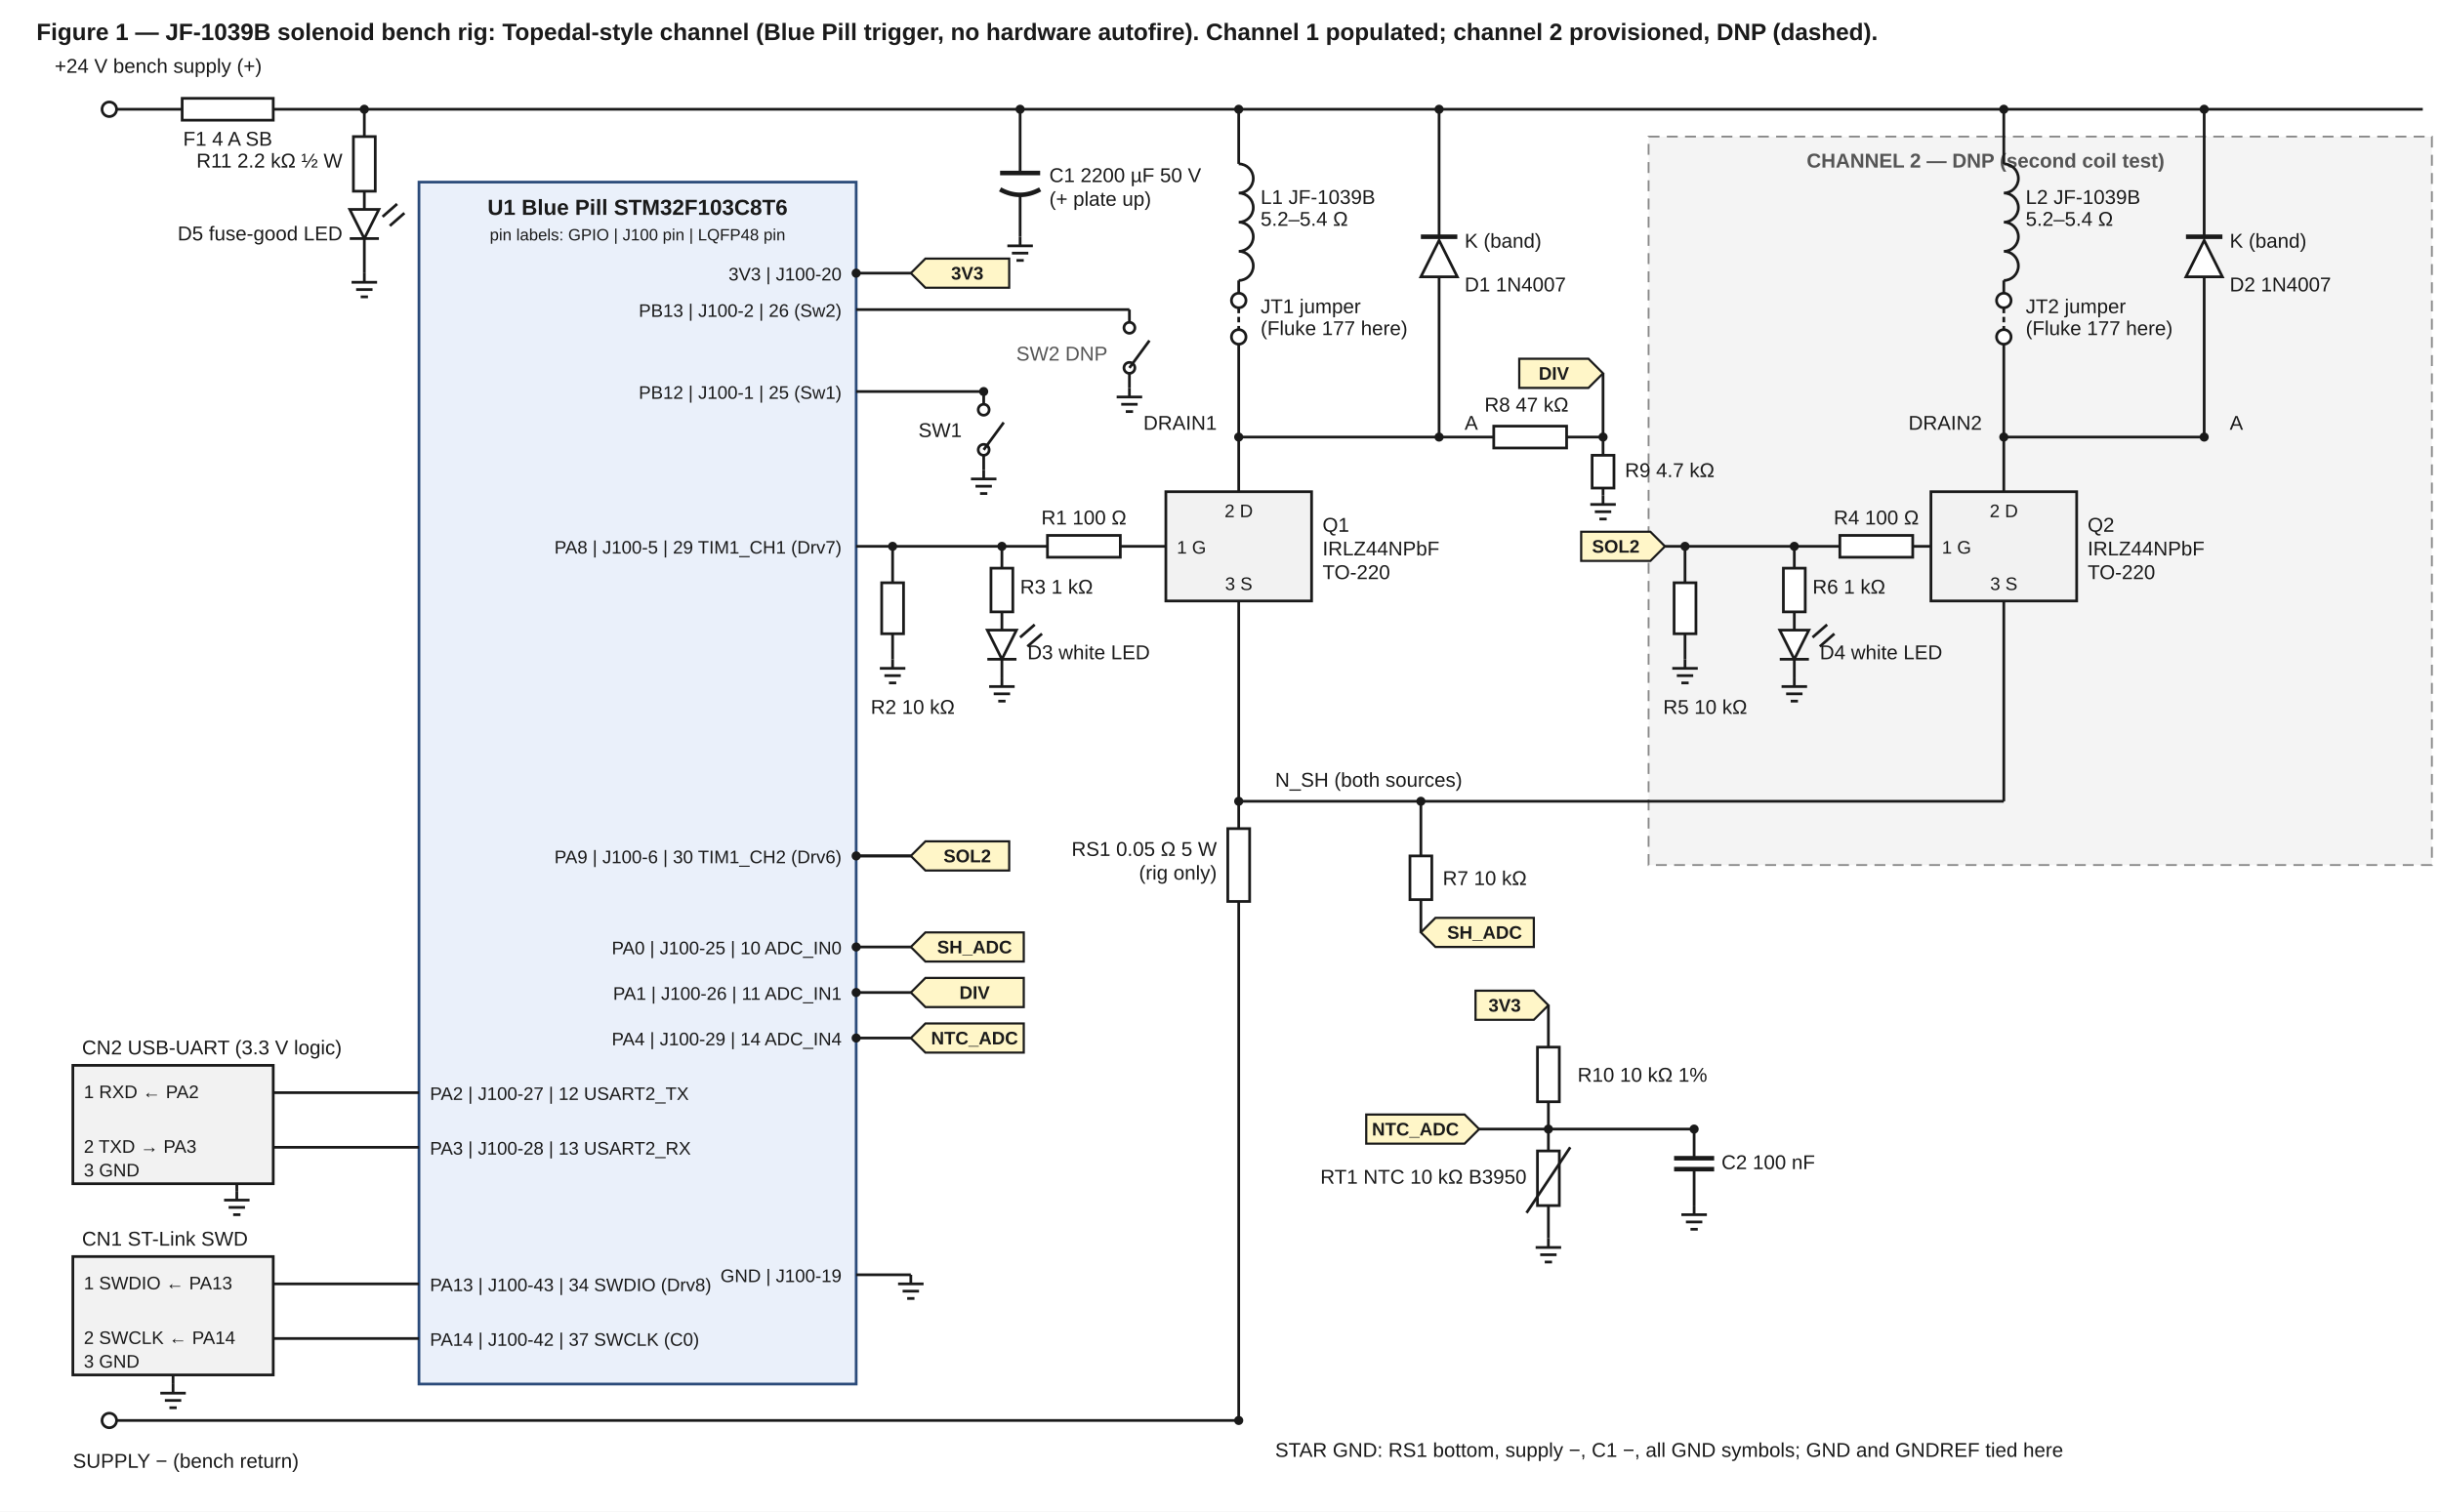
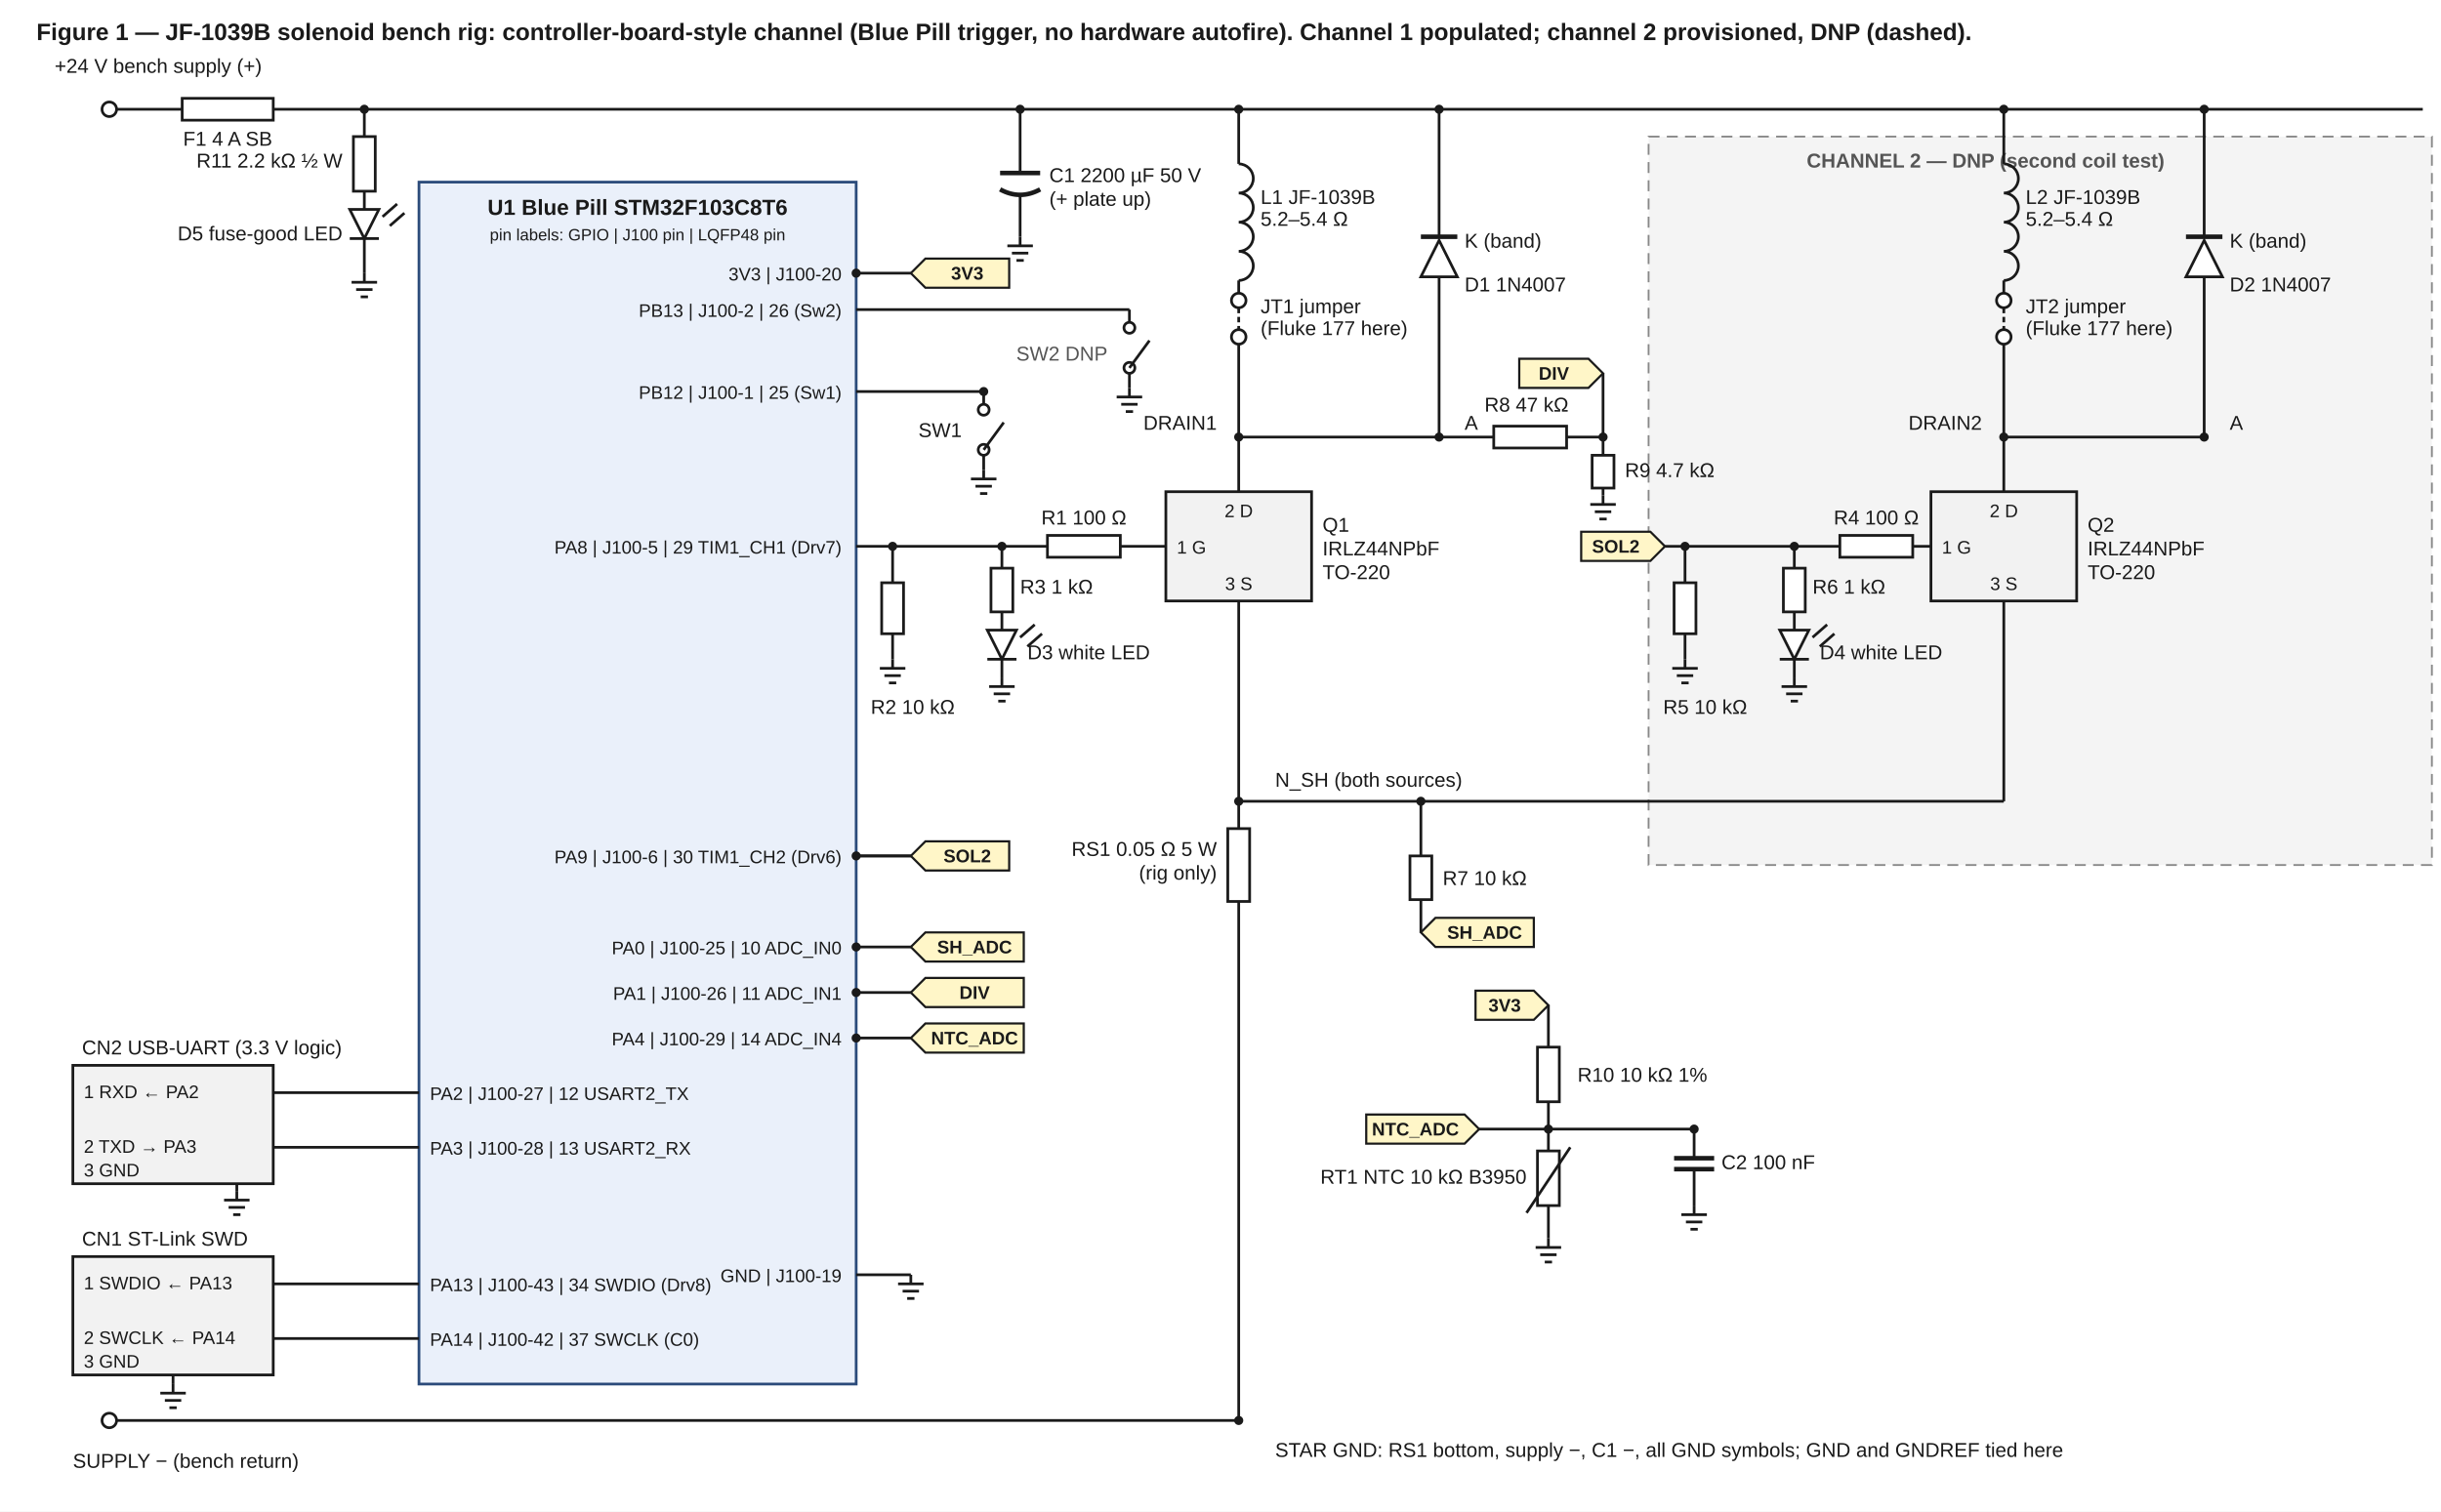
<svg xmlns="http://www.w3.org/2000/svg" viewBox="0 0 1340 830" width="1340" height="830" font-family="Arial, Helvetica, sans-serif" font-size="11">
  <rect width="1340" height="830" fill="#fff" />
-   <text x="20" y="22" text-anchor="start" font-size="13" fill="#1a1a1a" font-weight="bold">Figure 1 — JF-1039B solenoid bench rig: Topedal-style channel (Blue Pill trigger, no hardware autofire). Channel 1 populated; channel 2 provisioned, DNP (dashed).</text>
+   <text x="20" y="22" text-anchor="start" font-size="13" fill="#1a1a1a" font-weight="bold">Figure 1 — JF-1039B solenoid bench rig: controller-board-style channel (Blue Pill trigger, no hardware autofire). Channel 1 populated; channel 2 provisioned, DNP (dashed).</text>
  <rect x="905" y="75" width="430" height="400" fill="#f4f4f4" stroke="#888" stroke-width="1" stroke-dasharray="6 4" />
  <text x="1090" y="92" text-anchor="middle" font-size="11" fill="#555" font-weight="bold">CHANNEL 2 — DNP (second coil test)</text>
  <circle cx="60" cy="60" r="4" fill="#fff" stroke="#1a1a1a" stroke-width="1.5" />
  <text x="30" y="40" text-anchor="start" font-size="11" fill="#1a1a1a">+24 V bench supply (+)</text>
  <line x1="64" y1="60" x2="100" y2="60" stroke="#1a1a1a" stroke-width="1.5" fill="none" />
  <rect x="100" y="54" width="50" height="12" fill="#fff" stroke="#1a1a1a" stroke-width="1.5" />
  <text x="125" y="80" text-anchor="middle" font-size="11" fill="#1a1a1a">F1 4 A SB</text>
  <line x1="150" y1="60" x2="1330" y2="60" stroke="#1a1a1a" stroke-width="1.5" fill="none" />
  <circle cx="200" cy="60" r="2.5" fill="#1a1a1a" />
  <line x1="200" y1="60" x2="200" y2="75" stroke="#1a1a1a" stroke-width="1.5" fill="none" />
  <rect x="194" y="75" width="12" height="30" fill="#fff" stroke="#1a1a1a" stroke-width="1.5" />
  <text x="188" y="92" text-anchor="end" font-size="11" fill="#1a1a1a">R11 2.2 kΩ ½ W</text>
  <line x1="200" y1="105" x2="200" y2="115" stroke="#1a1a1a" stroke-width="1.5" fill="none" />
  <polygon points="192,115 208,115 200,131" fill="#fff" stroke="#1a1a1a" stroke-width="1.5" />
  <line x1="192" y1="131" x2="208" y2="131" stroke="#1a1a1a" stroke-width="1.5" fill="none" />
  <line x1="210" y1="119" x2="218" y2="112" stroke="#1a1a1a" stroke-width="1.5" fill="none" />
  <line x1="214" y1="124" x2="222" y2="117" stroke="#1a1a1a" stroke-width="1.5" fill="none" />
  <text x="188" y="132" text-anchor="end" font-size="11" fill="#1a1a1a">D5 fuse-good LED</text>
  <line x1="200" y1="131" x2="200" y2="150" stroke="#1a1a1a" stroke-width="1.5" fill="none" />
  <path d="M200 150V155M193 155H207M195.5 159H204.5M198 163H202" stroke="#1a1a1a" stroke-width="1.5" fill="none" />
  <circle cx="560" cy="60" r="2.5" fill="#1a1a1a" />
  <line x1="560" y1="60" x2="560" y2="95" stroke="#1a1a1a" stroke-width="1.5" fill="none" />
  <line x1="549" y1="95" x2="571" y2="95" stroke="#1a1a1a" fill="none" stroke-width="2.5" />
  <path d="M549 104 Q560 110 571 104" stroke="#1a1a1a" fill="none" stroke-width="2.5" />
  <line x1="560" y1="107" x2="560" y2="130" stroke="#1a1a1a" stroke-width="1.5" fill="none" />
  <path d="M560 130V135M553 135H567M555.5 139H564.5M558 143H562" stroke="#1a1a1a" stroke-width="1.5" fill="none" />
  <text x="576" y="100" text-anchor="start" font-size="11" fill="#1a1a1a">C1 2200 µF 50 V</text>
  <text x="576" y="113" text-anchor="start" font-size="11" fill="#1a1a1a">(+ plate up)</text>
  <circle cx="680" cy="60" r="2.5" fill="#1a1a1a" />
  <line x1="680" y1="60" x2="680" y2="90" stroke="#1a1a1a" stroke-width="1.5" fill="none" />
  <path d="M680 90 a8 8 0 0 1 0 16 a8 8 0 0 1 0 16 a8 8 0 0 1 0 16 a8 8 0 0 1 0 16" stroke="#1a1a1a" stroke-width="1.5" fill="none" />
  <line x1="680" y1="154" x2="680" y2="161" stroke="#1a1a1a" stroke-width="1.5" fill="none" />
  <circle cx="680" cy="165" r="4" fill="#fff" stroke="#1a1a1a" stroke-width="1.5" />
  <circle cx="680" cy="185" r="4" fill="#fff" stroke="#1a1a1a" stroke-width="1.5" />
  <line x1="680" y1="169" x2="680" y2="181" stroke="#1a1a1a" stroke-width="1.5" fill="none" stroke-dasharray="3 2" />
  <line x1="680" y1="189" x2="680" y2="240" stroke="#1a1a1a" stroke-width="1.5" fill="none" />
  <text x="692" y="112" text-anchor="start" font-size="11" fill="#1a1a1a">L1 JF-1039B</text>
  <text x="692" y="124" text-anchor="start" font-size="11" fill="#1a1a1a">5.2–5.4 Ω</text>
  <text x="692" y="172" text-anchor="start" font-size="11" fill="#1a1a1a">JT1 jumper</text>
  <text x="692" y="184" text-anchor="start" font-size="11" fill="#1a1a1a">(Fluke 177 here)</text>
  <circle cx="790" cy="60" r="2.5" fill="#1a1a1a" />
  <line x1="790" y1="60" x2="790" y2="130" stroke="#1a1a1a" stroke-width="1.5" fill="none" />
  <line x1="780" y1="130" x2="800" y2="130" stroke="#1a1a1a" fill="none" stroke-width="2.5" />
  <polygon points="790,132 780,152 800,152" fill="#fff" stroke="#1a1a1a" stroke-width="1.5" />
  <line x1="790" y1="152" x2="790" y2="240" stroke="#1a1a1a" stroke-width="1.5" fill="none" />
  <circle cx="790" cy="240" r="2.5" fill="#1a1a1a" />
  <line x1="790" y1="240" x2="680" y2="240" stroke="#1a1a1a" stroke-width="1.5" fill="none" />
  <circle cx="680" cy="240" r="2.5" fill="#1a1a1a" />
  <text x="804" y="136" text-anchor="start" font-size="11" fill="#1a1a1a">K (band)</text>
  <text x="804" y="160" text-anchor="start" font-size="11" fill="#1a1a1a">D1 1N4007</text>
  <text x="804" y="236" text-anchor="start" font-size="11" fill="#1a1a1a">A</text>
  <text x="668" y="236" text-anchor="end" font-size="11" fill="#1a1a1a">DRAIN1</text>
  <rect x="640" y="270" width="80" height="60" fill="#f2f2f2" stroke="#1a1a1a" stroke-width="1.5" />
  <line x1="680" y1="240" x2="680" y2="270" stroke="#1a1a1a" stroke-width="1.5" fill="none" />
  <text x="680" y="284" text-anchor="middle" font-size="10" fill="#1a1a1a">2 D</text>
  <text x="646" y="304" text-anchor="start" font-size="10" fill="#1a1a1a">1 G</text>
  <text x="680" y="324" text-anchor="middle" font-size="10" fill="#1a1a1a">3 S</text>
  <text x="726" y="292" text-anchor="start" font-size="11" fill="#1a1a1a">Q1</text>
  <text x="726" y="305" text-anchor="start" font-size="11" fill="#1a1a1a">IRLZ44NPbF</text>
  <text x="726" y="318" text-anchor="start" font-size="11" fill="#1a1a1a">TO-220</text>
  <line x1="680" y1="330" x2="680" y2="440" stroke="#1a1a1a" stroke-width="1.5" fill="none" />
  <circle cx="1100" cy="60" r="2.5" fill="#1a1a1a" />
  <line x1="1100" y1="60" x2="1100" y2="90" stroke="#1a1a1a" stroke-width="1.5" fill="none" />
  <path d="M1100 90 a8 8 0 0 1 0 16 a8 8 0 0 1 0 16 a8 8 0 0 1 0 16 a8 8 0 0 1 0 16" stroke="#1a1a1a" stroke-width="1.5" fill="none" />
  <line x1="1100" y1="154" x2="1100" y2="161" stroke="#1a1a1a" stroke-width="1.5" fill="none" />
  <circle cx="1100" cy="165" r="4" fill="#fff" stroke="#1a1a1a" stroke-width="1.5" />
  <circle cx="1100" cy="185" r="4" fill="#fff" stroke="#1a1a1a" stroke-width="1.5" />
  <line x1="1100" y1="169" x2="1100" y2="181" stroke="#1a1a1a" stroke-width="1.5" fill="none" stroke-dasharray="3 2" />
  <line x1="1100" y1="189" x2="1100" y2="240" stroke="#1a1a1a" stroke-width="1.5" fill="none" />
  <text x="1112" y="112" text-anchor="start" font-size="11" fill="#1a1a1a">L2 JF-1039B</text>
  <text x="1112" y="124" text-anchor="start" font-size="11" fill="#1a1a1a">5.2–5.4 Ω</text>
  <text x="1112" y="172" text-anchor="start" font-size="11" fill="#1a1a1a">JT2 jumper</text>
  <text x="1112" y="184" text-anchor="start" font-size="11" fill="#1a1a1a">(Fluke 177 here)</text>
  <circle cx="1210" cy="60" r="2.5" fill="#1a1a1a" />
  <line x1="1210" y1="60" x2="1210" y2="130" stroke="#1a1a1a" stroke-width="1.5" fill="none" />
  <line x1="1200" y1="130" x2="1220" y2="130" stroke="#1a1a1a" fill="none" stroke-width="2.5" />
  <polygon points="1210,132 1200,152 1220,152" fill="#fff" stroke="#1a1a1a" stroke-width="1.5" />
  <line x1="1210" y1="152" x2="1210" y2="240" stroke="#1a1a1a" stroke-width="1.5" fill="none" />
  <circle cx="1210" cy="240" r="2.5" fill="#1a1a1a" />
  <line x1="1210" y1="240" x2="1100" y2="240" stroke="#1a1a1a" stroke-width="1.5" fill="none" />
  <circle cx="1100" cy="240" r="2.5" fill="#1a1a1a" />
  <text x="1224" y="136" text-anchor="start" font-size="11" fill="#1a1a1a">K (band)</text>
  <text x="1224" y="160" text-anchor="start" font-size="11" fill="#1a1a1a">D2 1N4007</text>
  <text x="1224" y="236" text-anchor="start" font-size="11" fill="#1a1a1a">A</text>
  <text x="1088" y="236" text-anchor="end" font-size="11" fill="#1a1a1a">DRAIN2</text>
  <rect x="1060" y="270" width="80" height="60" fill="#f2f2f2" stroke="#1a1a1a" stroke-width="1.5" />
  <line x1="1100" y1="240" x2="1100" y2="270" stroke="#1a1a1a" stroke-width="1.5" fill="none" />
  <text x="1100" y="284" text-anchor="middle" font-size="10" fill="#1a1a1a">2 D</text>
  <text x="1066" y="304" text-anchor="start" font-size="10" fill="#1a1a1a">1 G</text>
  <text x="1100" y="324" text-anchor="middle" font-size="10" fill="#1a1a1a">3 S</text>
  <text x="1146" y="292" text-anchor="start" font-size="11" fill="#1a1a1a">Q2</text>
  <text x="1146" y="305" text-anchor="start" font-size="11" fill="#1a1a1a">IRLZ44NPbF</text>
  <text x="1146" y="318" text-anchor="start" font-size="11" fill="#1a1a1a">TO-220</text>
  <line x1="1100" y1="330" x2="1100" y2="440" stroke="#1a1a1a" stroke-width="1.5" fill="none" />
  <line x1="790" y1="240" x2="820" y2="240" stroke="#1a1a1a" stroke-width="1.5" fill="none" />
  <rect x="820" y="234" width="40" height="12" fill="#fff" stroke="#1a1a1a" stroke-width="1.5" />
  <line x1="860" y1="240" x2="880" y2="240" stroke="#1a1a1a" stroke-width="1.5" fill="none" />
  <circle cx="880" cy="240" r="2.5" fill="#1a1a1a" />
  <line x1="880" y1="240" x2="880" y2="250" stroke="#1a1a1a" stroke-width="1.5" fill="none" />
  <rect x="874" y="250" width="12" height="18" fill="#fff" stroke="#1a1a1a" stroke-width="1.5" />
  <line x1="880" y1="268" x2="880" y2="272" stroke="#1a1a1a" stroke-width="1.5" fill="none" />
  <path d="M880 272V277M873 277H887M875.5 281H884.5M878 285H882" stroke="#1a1a1a" stroke-width="1.5" fill="none" />
  <text x="838" y="226" text-anchor="middle" font-size="11" fill="#1a1a1a">R8 47 kΩ</text>
  <text x="892" y="262" text-anchor="start" font-size="11" fill="#1a1a1a">R9 4.7 kΩ</text>
  <line x1="880" y1="240" x2="880" y2="205" stroke="#1a1a1a" stroke-width="1.5" fill="none" />
  <polygon points="880,205 872,197 834,197 834,213 872,213" fill="#fff6c8" stroke="#1a1a1a" stroke-width="1.2" />
  <text x="853.0" y="208.5" text-anchor="middle" font-size="10" font-weight="bold" fill="#1a1a1a">DIV</text>
  <line x1="680" y1="440" x2="1100" y2="440" stroke="#1a1a1a" stroke-width="1.5" fill="none" />
  <circle cx="680" cy="440" r="2.5" fill="#1a1a1a" />
  <text x="700" y="432" text-anchor="start" font-size="11" fill="#1a1a1a">N_SH (both sources)</text>
  <line x1="680" y1="440" x2="680" y2="455" stroke="#1a1a1a" stroke-width="1.5" fill="none" />
  <rect x="674" y="455" width="12" height="40" fill="#fff" stroke="#1a1a1a" stroke-width="1.5" />
  <line x1="680" y1="495" x2="680" y2="780" stroke="#1a1a1a" stroke-width="1.5" fill="none" />
  <circle cx="680" cy="780" r="2.5" fill="#1a1a1a" />
  <text x="668" y="470" text-anchor="end" font-size="11" fill="#1a1a1a">RS1 0.05 Ω 5 W</text>
  <text x="668" y="483" text-anchor="end" font-size="11" fill="#1a1a1a">(rig only)</text>
  <circle cx="780" cy="440" r="2.5" fill="#1a1a1a" />
  <line x1="780" y1="440" x2="780" y2="470" stroke="#1a1a1a" stroke-width="1.5" fill="none" />
  <rect x="774" y="470" width="12" height="24" fill="#fff" stroke="#1a1a1a" stroke-width="1.5" />
  <text x="792" y="486" text-anchor="start" font-size="11" fill="#1a1a1a">R7 10 kΩ</text>
  <line x1="780" y1="494" x2="780" y2="512" stroke="#1a1a1a" stroke-width="1.5" fill="none" />
  <polygon points="780,512 788,504 842,504 842,520 788,520" fill="#fff6c8" stroke="#1a1a1a" stroke-width="1.2" />
  <text x="815.0" y="515.5" text-anchor="middle" font-size="10" font-weight="bold" fill="#1a1a1a">SH_ADC</text>
  <circle cx="60" cy="780" r="4" fill="#fff" stroke="#1a1a1a" stroke-width="1.5" />
  <line x1="64" y1="780" x2="680" y2="780" stroke="#1a1a1a" stroke-width="1.5" fill="none" />
  <text x="40" y="806" text-anchor="start" font-size="11" fill="#1a1a1a">SUPPLY − (bench return)</text>
  <text x="700" y="800" text-anchor="start" font-size="11" fill="#1a1a1a">STAR GND: RS1 bottom, supply −, C1 −, all GND symbols; GND and GNDREF tied here</text>
  <circle cx="490" cy="300" r="2.5" fill="#1a1a1a" />
  <circle cx="550" cy="300" r="2.5" fill="#1a1a1a" />
  <line x1="490" y1="300" x2="550" y2="300" stroke="#1a1a1a" stroke-width="1.5" fill="none" />
  <line x1="550" y1="300" x2="575" y2="300" stroke="#1a1a1a" stroke-width="1.5" fill="none" />
  <rect x="575" y="294" width="40" height="12" fill="#fff" stroke="#1a1a1a" stroke-width="1.5" />
  <line x1="615" y1="300" x2="640" y2="300" stroke="#1a1a1a" stroke-width="1.5" fill="none" />
  <line x1="490" y1="300" x2="490" y2="320" stroke="#1a1a1a" stroke-width="1.5" fill="none" />
  <rect x="484" y="320" width="12" height="28" fill="#fff" stroke="#1a1a1a" stroke-width="1.5" />
  <line x1="490" y1="348" x2="490" y2="362" stroke="#1a1a1a" stroke-width="1.5" fill="none" />
  <path d="M490 362V367M483 367H497M485.5 371H494.5M488 375H492" stroke="#1a1a1a" stroke-width="1.5" fill="none" />
  <line x1="550" y1="300" x2="550" y2="312" stroke="#1a1a1a" stroke-width="1.5" fill="none" />
  <rect x="544" y="312" width="12" height="24" fill="#fff" stroke="#1a1a1a" stroke-width="1.5" />
  <line x1="550" y1="336" x2="550" y2="346" stroke="#1a1a1a" stroke-width="1.5" fill="none" />
  <polygon points="542,346 558,346 550,362" fill="#fff" stroke="#1a1a1a" stroke-width="1.5" />
  <line x1="542" y1="362" x2="558" y2="362" stroke="#1a1a1a" stroke-width="1.5" fill="none" />
  <line x1="560" y1="350" x2="568" y2="343" stroke="#1a1a1a" stroke-width="1.5" fill="none" />
  <line x1="564" y1="355" x2="572" y2="348" stroke="#1a1a1a" stroke-width="1.5" fill="none" />
  <line x1="550" y1="362" x2="550" y2="372" stroke="#1a1a1a" stroke-width="1.5" fill="none" />
  <path d="M550 372V377M543 377H557M545.5 381H554.5M548 385H552" stroke="#1a1a1a" stroke-width="1.5" fill="none" />
  <text x="595" y="288" text-anchor="middle" font-size="11" fill="#1a1a1a">R1 100 Ω</text>
  <text x="478" y="392" text-anchor="start" font-size="11" fill="#1a1a1a">R2 10 kΩ</text>
  <text x="560" y="326" text-anchor="start" font-size="11" fill="#1a1a1a">R3 1 kΩ</text>
  <text x="564" y="362" text-anchor="start" font-size="11" fill="#1a1a1a">D3 white LED</text>
  <circle cx="925" cy="300" r="2.5" fill="#1a1a1a" />
  <circle cx="985" cy="300" r="2.5" fill="#1a1a1a" />
  <line x1="925" y1="300" x2="985" y2="300" stroke="#1a1a1a" stroke-width="1.5" fill="none" />
  <line x1="985" y1="300" x2="1010" y2="300" stroke="#1a1a1a" stroke-width="1.5" fill="none" />
  <rect x="1010" y="294" width="40" height="12" fill="#fff" stroke="#1a1a1a" stroke-width="1.5" />
  <line x1="1050" y1="300" x2="1060" y2="300" stroke="#1a1a1a" stroke-width="1.5" fill="none" />
  <line x1="925" y1="300" x2="925" y2="320" stroke="#1a1a1a" stroke-width="1.5" fill="none" />
  <rect x="919" y="320" width="12" height="28" fill="#fff" stroke="#1a1a1a" stroke-width="1.5" />
  <line x1="925" y1="348" x2="925" y2="362" stroke="#1a1a1a" stroke-width="1.5" fill="none" />
  <path d="M925 362V367M918 367H932M920.5 371H929.5M923 375H927" stroke="#1a1a1a" stroke-width="1.5" fill="none" />
  <line x1="985" y1="300" x2="985" y2="312" stroke="#1a1a1a" stroke-width="1.5" fill="none" />
  <rect x="979" y="312" width="12" height="24" fill="#fff" stroke="#1a1a1a" stroke-width="1.5" />
  <line x1="985" y1="336" x2="985" y2="346" stroke="#1a1a1a" stroke-width="1.5" fill="none" />
  <polygon points="977,346 993,346 985,362" fill="#fff" stroke="#1a1a1a" stroke-width="1.5" />
  <line x1="977" y1="362" x2="993" y2="362" stroke="#1a1a1a" stroke-width="1.5" fill="none" />
  <line x1="995" y1="350" x2="1003" y2="343" stroke="#1a1a1a" stroke-width="1.5" fill="none" />
  <line x1="999" y1="355" x2="1007" y2="348" stroke="#1a1a1a" stroke-width="1.5" fill="none" />
  <line x1="985" y1="362" x2="985" y2="372" stroke="#1a1a1a" stroke-width="1.5" fill="none" />
  <path d="M985 372V377M978 377H992M980.5 381H989.5M983 385H987" stroke="#1a1a1a" stroke-width="1.5" fill="none" />
  <text x="1030" y="288" text-anchor="middle" font-size="11" fill="#1a1a1a">R4 100 Ω</text>
  <text x="913" y="392" text-anchor="start" font-size="11" fill="#1a1a1a">R5 10 kΩ</text>
  <text x="995" y="326" text-anchor="start" font-size="11" fill="#1a1a1a">R6 1 kΩ</text>
  <text x="999" y="362" text-anchor="start" font-size="11" fill="#1a1a1a">D4 white LED</text>
  <line x1="925" y1="300" x2="914" y2="300" stroke="#1a1a1a" stroke-width="1.5" fill="none" />
  <polygon points="914,300 906,292 868,292 868,308 906,308" fill="#fff6c8" stroke="#1a1a1a" stroke-width="1.2" />
  <text x="887.0" y="303.5" text-anchor="middle" font-size="10" font-weight="bold" fill="#1a1a1a">SOL2</text>
  <rect x="230" y="100" width="240" height="660" fill="#eaf0fa" stroke="#2b4b7a" stroke-width="1.5" />
  <text x="350" y="118" text-anchor="middle" font-size="12" fill="#1a1a1a" font-weight="bold">U1 Blue Pill STM32F103C8T6</text>
  <text x="350" y="132" text-anchor="middle" font-size="9" fill="#1a1a1a">pin labels: GPIO | J100 pin | LQFP48 pin</text>
  <line x1="470" y1="170" x2="620" y2="170" stroke="#1a1a1a" stroke-width="1.5" fill="none" />
  <text x="462" y="174" text-anchor="end" font-size="10" fill="#1a1a1a">PB13 | J100-2 | 26 (Sw2)</text>
  <line x1="470" y1="215" x2="540" y2="215" stroke="#1a1a1a" stroke-width="1.5" fill="none" />
  <text x="462" y="219" text-anchor="end" font-size="10" fill="#1a1a1a">PB12 | J100-1 | 25 (Sw1)</text>
  <line x1="470" y1="300" x2="490" y2="300" stroke="#1a1a1a" stroke-width="1.5" fill="none" />
  <text x="462" y="304" text-anchor="end" font-size="10" fill="#1a1a1a">PA8 | J100-5 | 29 TIM1_CH1 (Drv7)</text>
  <line x1="470" y1="470" x2="500" y2="470" stroke="#1a1a1a" stroke-width="1.5" fill="none" />
  <text x="462" y="474" text-anchor="end" font-size="10" fill="#1a1a1a">PA9 | J100-6 | 30 TIM1_CH2 (Drv6)</text>
  <text x="462" y="524" text-anchor="end" font-size="10" fill="#1a1a1a">PA0 | J100-25 | 10 ADC_IN0</text>
  <text x="462" y="549" text-anchor="end" font-size="10" fill="#1a1a1a">PA1 | J100-26 | 11 ADC_IN1</text>
  <text x="462" y="574" text-anchor="end" font-size="10" fill="#1a1a1a">PA4 | J100-29 | 14 ADC_IN4</text>
  <text x="462" y="154" text-anchor="end" font-size="10" fill="#1a1a1a">3V3 | J100-20</text>
  <line x1="470" y1="700" x2="500" y2="700" stroke="#1a1a1a" stroke-width="1.5" fill="none" />
  <text x="462" y="704" text-anchor="end" font-size="10" fill="#1a1a1a">GND | J100-19</text>
  <circle cx="470" cy="150" r="2.5" fill="#1a1a1a" />
  <line x1="470" y1="150" x2="500" y2="150" stroke="#1a1a1a" stroke-width="1.5" fill="none" />
  <polygon points="500,150 508,142 554,142 554,158 508,158" fill="#fff6c8" stroke="#1a1a1a" stroke-width="1.2" />
  <text x="531.0" y="153.5" text-anchor="middle" font-size="10" font-weight="bold" fill="#1a1a1a">3V3</text>
  <path d="M500 700V705M493 705H507M495.5 709H504.5M498 713H502" stroke="#1a1a1a" stroke-width="1.5" fill="none" />
  <circle cx="470" cy="470" r="2.5" fill="#1a1a1a" />
  <line x1="470" y1="470" x2="500" y2="470" stroke="#1a1a1a" stroke-width="1.5" fill="none" />
  <polygon points="500,470 508,462 554,462 554,478 508,478" fill="#fff6c8" stroke="#1a1a1a" stroke-width="1.2" />
  <text x="531.0" y="473.5" text-anchor="middle" font-size="10" font-weight="bold" fill="#1a1a1a">SOL2</text>
  <circle cx="470" cy="520" r="2.5" fill="#1a1a1a" />
  <line x1="470" y1="520" x2="500" y2="520" stroke="#1a1a1a" stroke-width="1.5" fill="none" />
  <polygon points="500,520 508,512 562,512 562,528 508,528" fill="#fff6c8" stroke="#1a1a1a" stroke-width="1.2" />
  <text x="535.0" y="523.5" text-anchor="middle" font-size="10" font-weight="bold" fill="#1a1a1a">SH_ADC</text>
  <circle cx="470" cy="545" r="2.5" fill="#1a1a1a" />
  <line x1="470" y1="545" x2="500" y2="545" stroke="#1a1a1a" stroke-width="1.5" fill="none" />
  <polygon points="500,545 508,537 562,537 562,553 508,553" fill="#fff6c8" stroke="#1a1a1a" stroke-width="1.2" />
  <text x="535.0" y="548.5" text-anchor="middle" font-size="10" font-weight="bold" fill="#1a1a1a">DIV</text>
  <circle cx="470" cy="570" r="2.5" fill="#1a1a1a" />
  <line x1="470" y1="570" x2="500" y2="570" stroke="#1a1a1a" stroke-width="1.5" fill="none" />
  <polygon points="500,570 508,562 562,562 562,578 508,578" fill="#fff6c8" stroke="#1a1a1a" stroke-width="1.2" />
  <text x="535.0" y="573.5" text-anchor="middle" font-size="10" font-weight="bold" fill="#1a1a1a">NTC_ADC</text>
  <circle cx="540" cy="215" r="2.5" fill="#1a1a1a" />
  <line x1="540" y1="215" x2="540" y2="225" stroke="#1a1a1a" stroke-width="1.5" fill="none" />
  <circle cx="540" cy="225" r="3" fill="#fff" stroke="#1a1a1a" stroke-width="1.5" />
  <circle cx="540" cy="247" r="3" fill="#fff" stroke="#1a1a1a" stroke-width="1.5" />
  <line x1="540" y1="247" x2="551" y2="232" stroke="#1a1a1a" stroke-width="1.5" fill="none" />
  <line x1="540" y1="250" x2="540" y2="258" stroke="#1a1a1a" stroke-width="1.5" fill="none" />
  <path d="M540 258V263M533 263H547M535.5 267H544.5M538 271H542" stroke="#1a1a1a" stroke-width="1.5" fill="none" />
  <text x="528" y="240" text-anchor="end" font-size="11" fill="#1a1a1a">SW1</text>
  <line x1="620" y1="170" x2="620" y2="180" stroke="#1a1a1a" stroke-width="1.5" fill="none" />
  <circle cx="620" cy="180" r="3" fill="#fff" stroke="#1a1a1a" stroke-width="1.5" />
  <circle cx="620" cy="202" r="3" fill="#fff" stroke="#1a1a1a" stroke-width="1.5" />
  <line x1="620" y1="202" x2="631" y2="187" stroke="#1a1a1a" stroke-width="1.5" fill="none" />
  <line x1="620" y1="205" x2="620" y2="213" stroke="#1a1a1a" stroke-width="1.5" fill="none" />
  <path d="M620 213V218M613 218H627M615.5 222H624.5M618 226H622" stroke="#1a1a1a" stroke-width="1.5" fill="none" />
  <text x="608" y="198" text-anchor="end" font-size="11" fill="#555">SW2 DNP</text>
  <rect x="40" y="585" width="110" height="65" fill="#f2f2f2" stroke="#1a1a1a" stroke-width="1.5" />
  <text x="45" y="579" text-anchor="start" font-size="11" fill="#1a1a1a">CN2 USB-UART (3.3 V logic)</text>
  <text x="46" y="603" text-anchor="start" font-size="10" fill="#1a1a1a">1 RXD ← PA2</text>
  <text x="46" y="633" text-anchor="start" font-size="10" fill="#1a1a1a">2 TXD → PA3</text>
  <text x="46" y="646" text-anchor="start" font-size="10" fill="#1a1a1a">3 GND</text>
  <line x1="150" y1="600" x2="230" y2="600" stroke="#1a1a1a" stroke-width="1.5" fill="none" />
  <line x1="150" y1="630" x2="230" y2="630" stroke="#1a1a1a" stroke-width="1.5" fill="none" />
  <rect x="40" y="690" width="110" height="65" fill="#f2f2f2" stroke="#1a1a1a" stroke-width="1.5" />
  <text x="45" y="684" text-anchor="start" font-size="11" fill="#1a1a1a">CN1 ST-Link SWD</text>
  <text x="46" y="708" text-anchor="start" font-size="10" fill="#1a1a1a">1 SWDIO ← PA13</text>
  <text x="46" y="738" text-anchor="start" font-size="10" fill="#1a1a1a">2 SWCLK ← PA14</text>
  <text x="46" y="751" text-anchor="start" font-size="10" fill="#1a1a1a">3 GND</text>
  <line x1="150" y1="705" x2="230" y2="705" stroke="#1a1a1a" stroke-width="1.5" fill="none" />
  <line x1="150" y1="735" x2="230" y2="735" stroke="#1a1a1a" stroke-width="1.5" fill="none" />
  <text x="236" y="604" text-anchor="start" font-size="10" fill="#1a1a1a">PA2 | J100-27 | 12 USART2_TX</text>
  <text x="236" y="634" text-anchor="start" font-size="10" fill="#1a1a1a">PA3 | J100-28 | 13 USART2_RX</text>
  <text x="236" y="709" text-anchor="start" font-size="10" fill="#1a1a1a">PA13 | J100-43 | 34 SWDIO (Drv8)</text>
  <text x="236" y="739" text-anchor="start" font-size="10" fill="#1a1a1a">PA14 | J100-42 | 37 SWCLK (C0)</text>
  <line x1="130" y1="650" x2="130" y2="654" stroke="#1a1a1a" stroke-width="1.5" fill="none" />
  <path d="M130 654V659M123 659H137M125.5 663H134.5M128 667H132" stroke="#1a1a1a" stroke-width="1.5" fill="none" />
  <line x1="95" y1="755" x2="95" y2="760" stroke="#1a1a1a" stroke-width="1.5" fill="none" />
  <path d="M95 760V765M88 765H102M90.5 769H99.5M93 773H97" stroke="#1a1a1a" stroke-width="1.5" fill="none" />
  <text x="866" y="594" text-anchor="start" font-size="11" fill="#1a1a1a">R10 10 kΩ 1%</text>
  <line x1="850" y1="552" x2="850" y2="575" stroke="#1a1a1a" stroke-width="1.5" fill="none" />
  <polygon points="850,552 842,544 810,544 810,560 842,560" fill="#fff6c8" stroke="#1a1a1a" stroke-width="1.2" />
  <text x="826.0" y="555.5" text-anchor="middle" font-size="10" font-weight="bold" fill="#1a1a1a">3V3</text>
  <rect x="844" y="575" width="12" height="30" fill="#fff" stroke="#1a1a1a" stroke-width="1.5" />
  <line x1="850" y1="605" x2="850" y2="620" stroke="#1a1a1a" stroke-width="1.5" fill="none" />
  <circle cx="850" cy="620" r="2.5" fill="#1a1a1a" />
  <line x1="850" y1="620" x2="850" y2="632" stroke="#1a1a1a" stroke-width="1.5" fill="none" />
  <rect x="844" y="632" width="12" height="30" fill="#fff" stroke="#1a1a1a" stroke-width="1.5" />
  <line x1="838" y1="666" x2="862" y2="630" stroke="#1a1a1a" stroke-width="1.5" fill="none" />
  <line x1="850" y1="662" x2="850" y2="680" stroke="#1a1a1a" stroke-width="1.5" fill="none" />
  <path d="M850 680V685M843 685H857M845.5 689H854.5M848 693H852" stroke="#1a1a1a" stroke-width="1.5" fill="none" />
  <text x="838" y="650" text-anchor="end" font-size="11" fill="#1a1a1a">RT1 NTC 10 kΩ B3950</text>
  <line x1="850" y1="620" x2="930" y2="620" stroke="#1a1a1a" stroke-width="1.5" fill="none" />
  <circle cx="930" cy="620" r="2.5" fill="#1a1a1a" />
  <line x1="930" y1="620" x2="930" y2="636" stroke="#1a1a1a" stroke-width="1.5" fill="none" />
  <line x1="919" y1="636" x2="941" y2="636" stroke="#1a1a1a" fill="none" stroke-width="2.5" />
  <line x1="919" y1="642" x2="941" y2="642" stroke="#1a1a1a" fill="none" stroke-width="2.5" />
  <line x1="930" y1="642" x2="930" y2="662" stroke="#1a1a1a" stroke-width="1.5" fill="none" />
  <path d="M930 662V667M923 667H937M925.5 671H934.5M928 675H932" stroke="#1a1a1a" stroke-width="1.5" fill="none" />
  <text x="945" y="642" text-anchor="start" font-size="11" fill="#1a1a1a">C2 100 nF</text>
  <line x1="850" y1="620" x2="812" y2="620" stroke="#1a1a1a" stroke-width="1.5" fill="none" />
  <polygon points="812,620 804,612 750,612 750,628 804,628" fill="#fff6c8" stroke="#1a1a1a" stroke-width="1.2" />
  <text x="777.0" y="623.5" text-anchor="middle" font-size="10" font-weight="bold" fill="#1a1a1a">NTC_ADC</text>
</svg>
